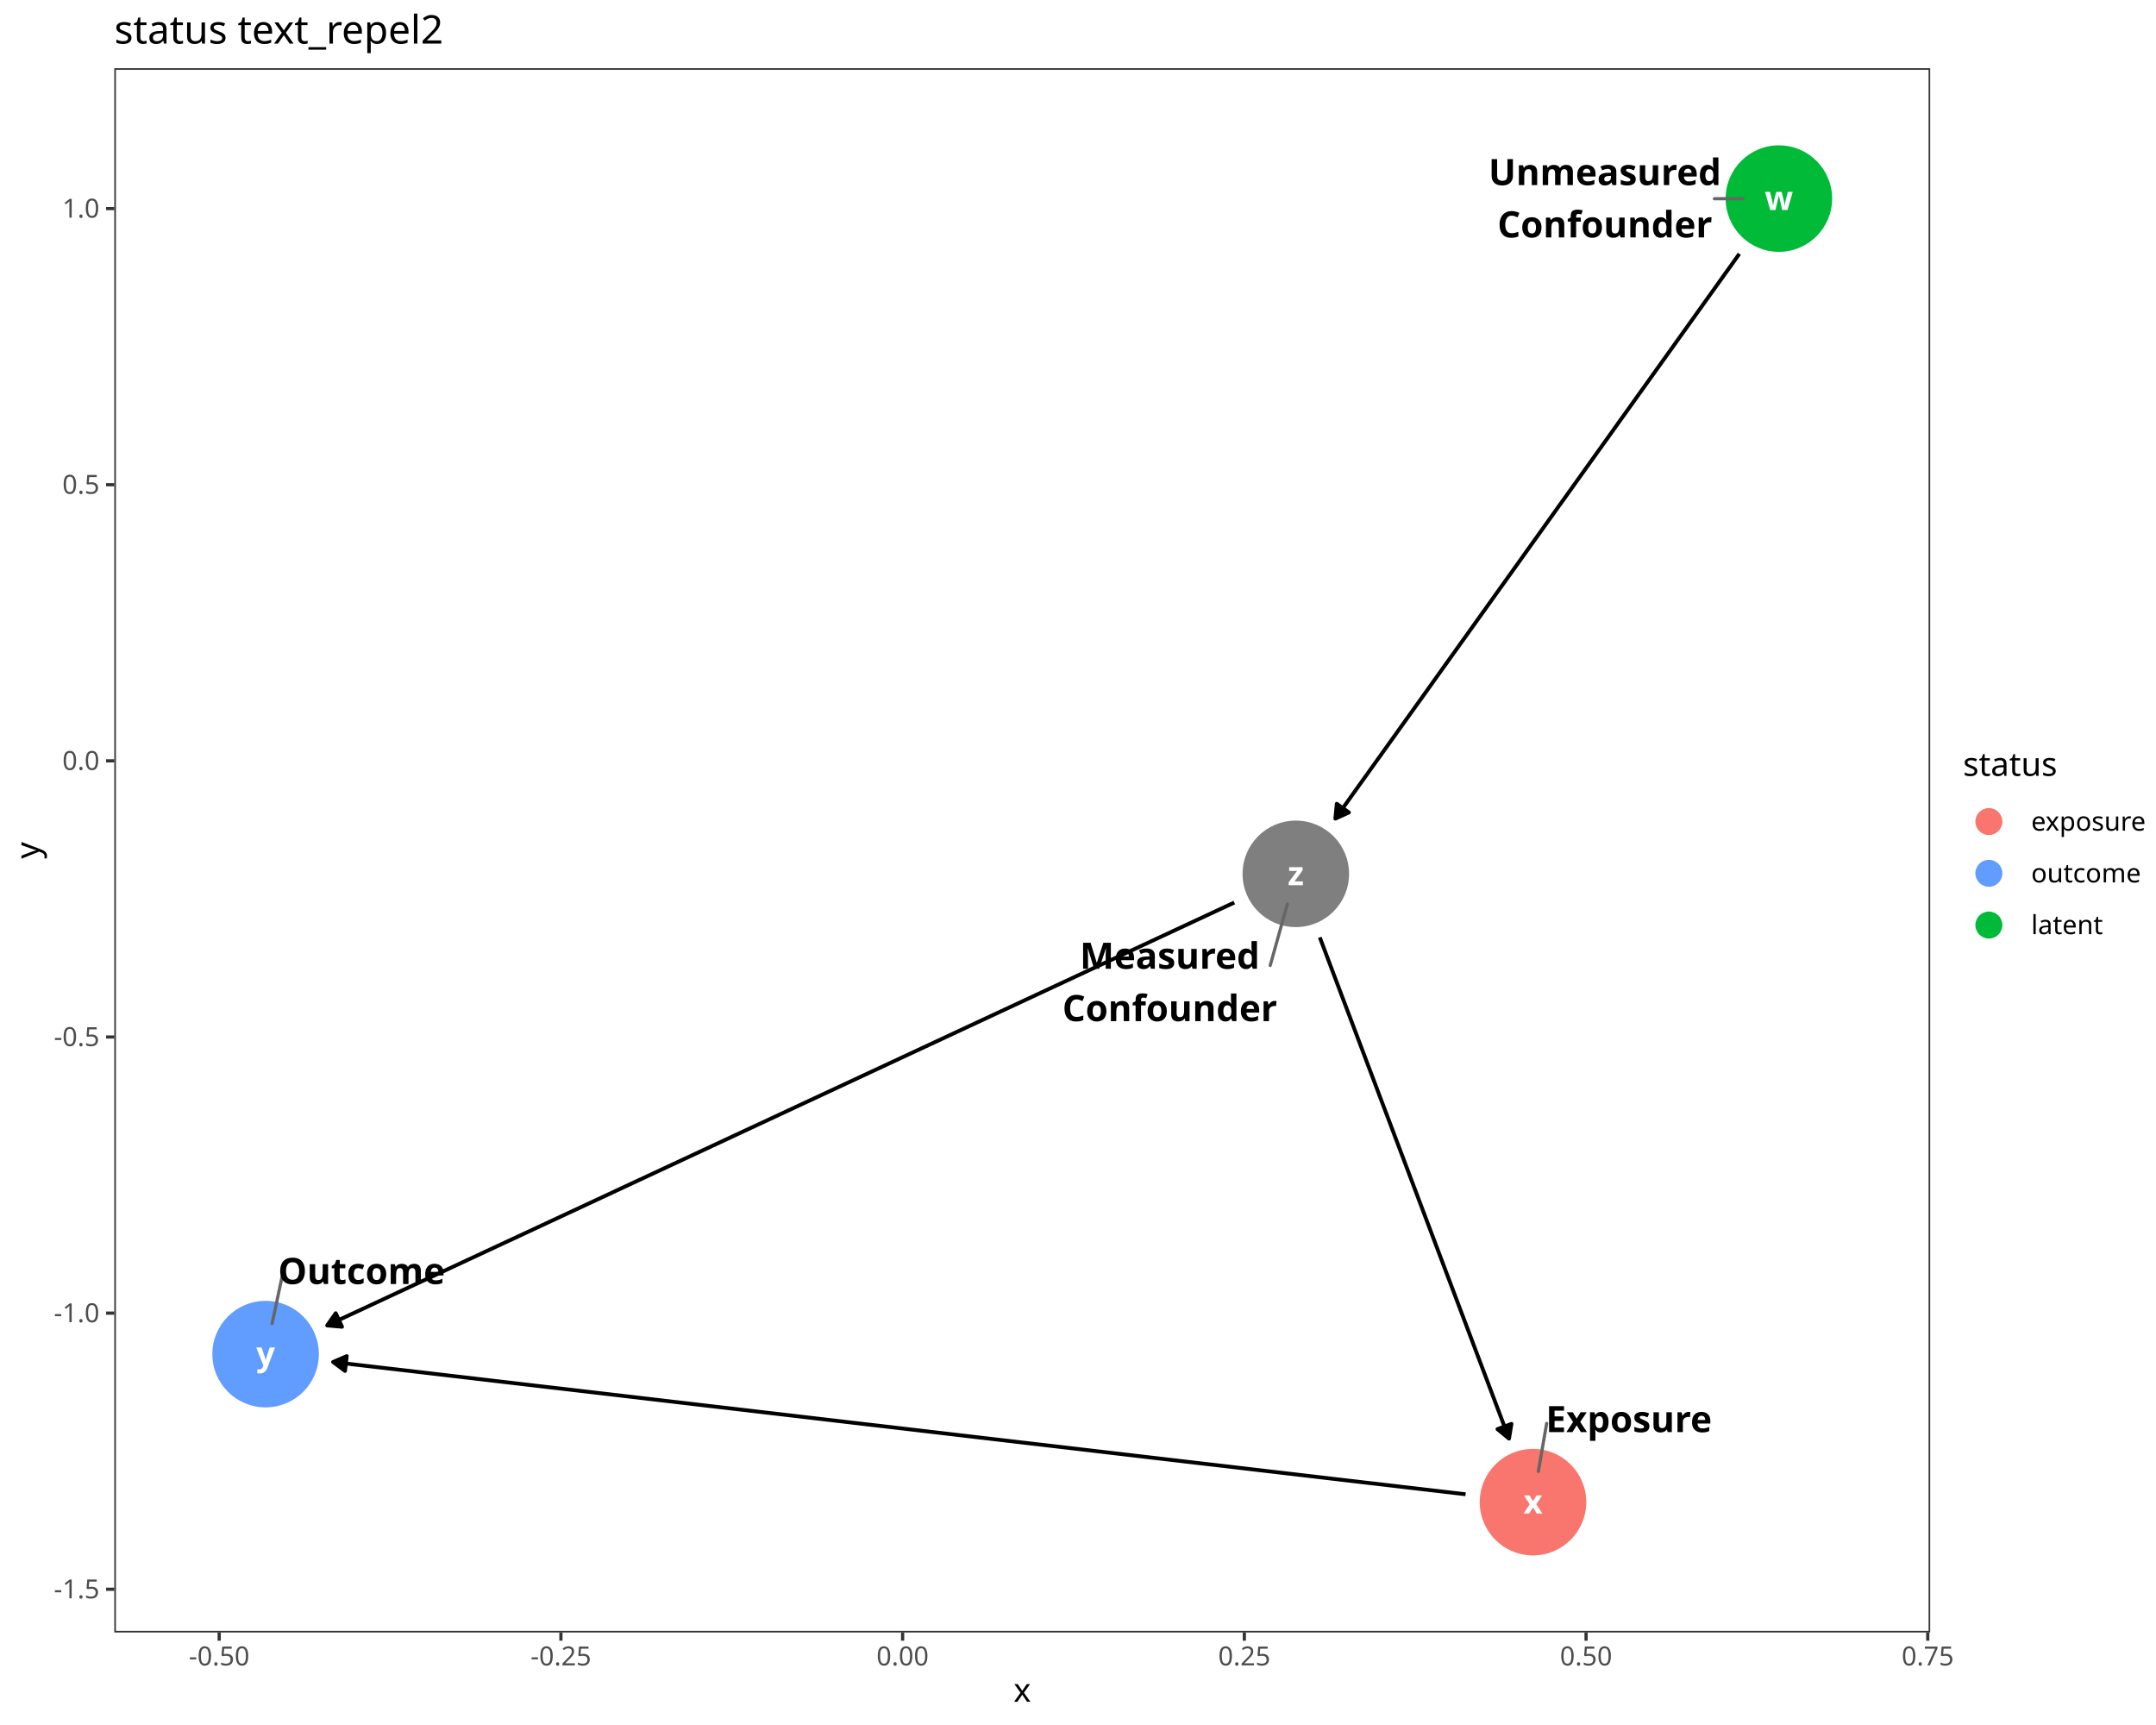
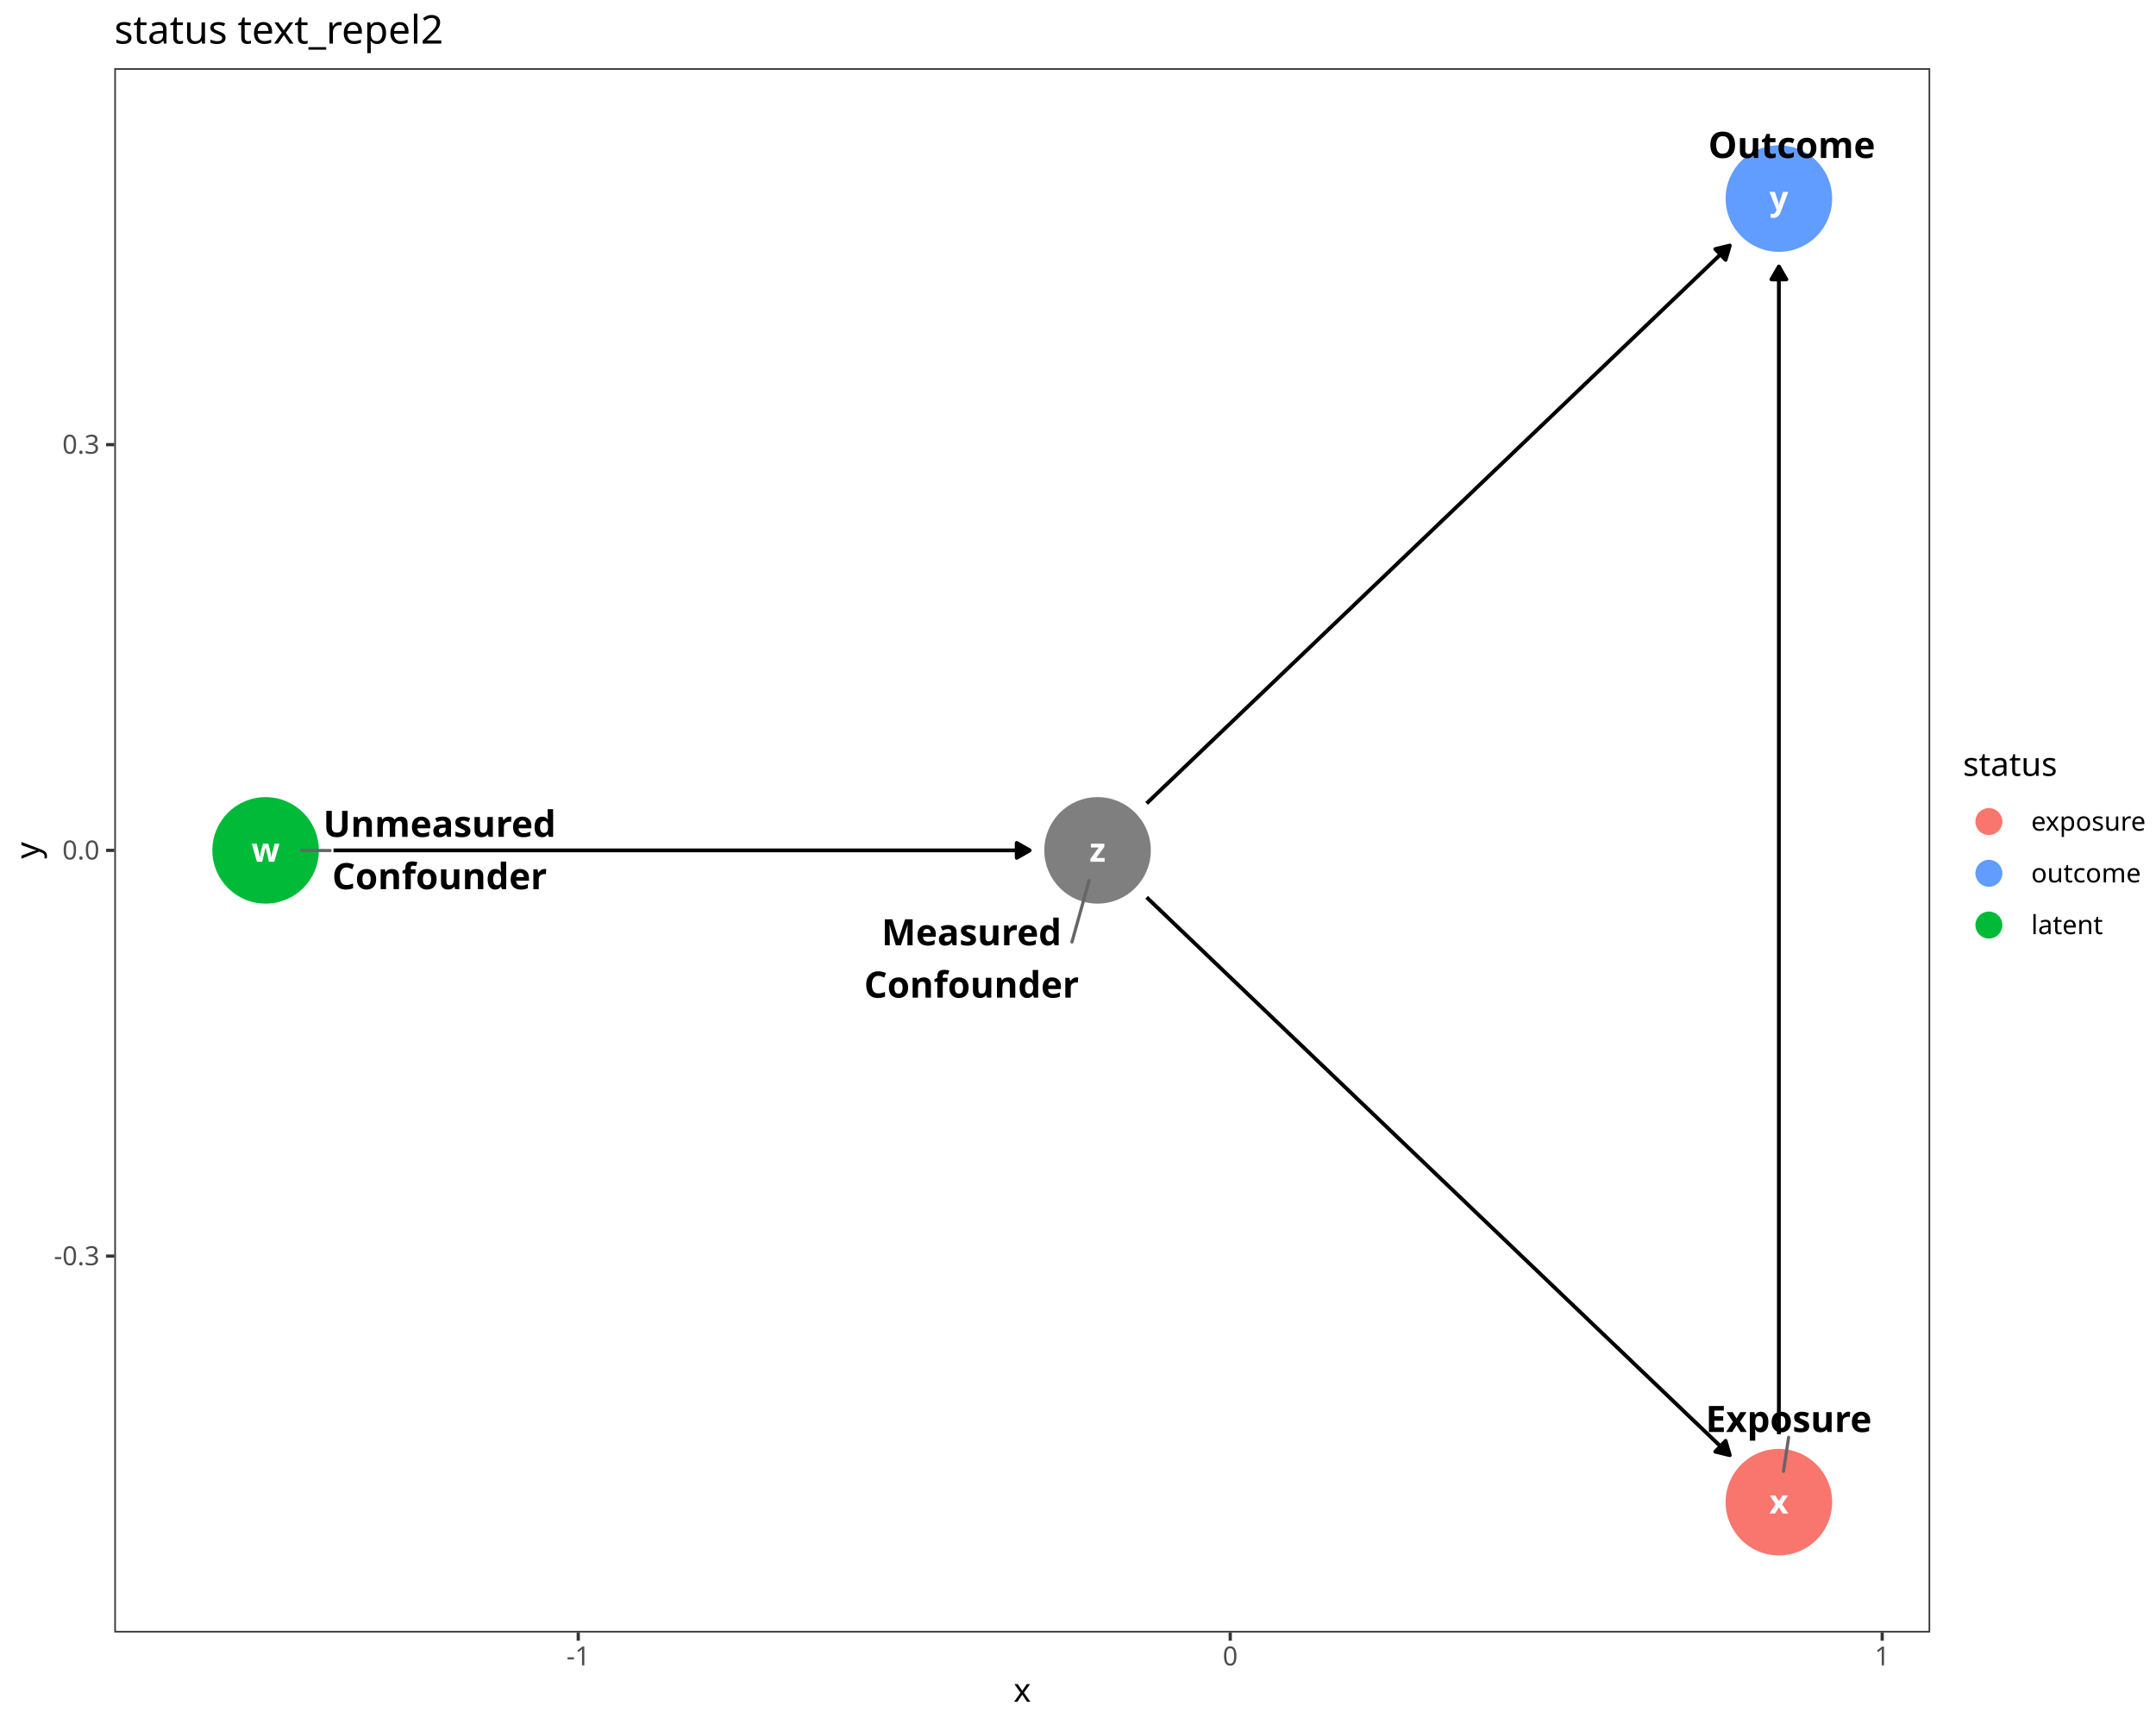
<svg xmlns="http://www.w3.org/2000/svg" class="svglite" data-engine-version="2.0" width="720.00pt" height="576.00pt" viewBox="0 0 720.00 576.00">
  <defs>
    <style type="text/css">
    .svglite line, .svglite polyline, .svglite polygon, .svglite path, .svglite rect, .svglite circle {
      fill: none;
      stroke: #000000;
      stroke-linecap: round;
      stroke-linejoin: round;
      stroke-miterlimit: 10.00;
    }
  </style>
  </defs>
  <rect width="100%" height="100%" style="stroke: none; fill: #FFFFFF;" />
  <defs>
    <clipPath id="cpMC4wMHw3MjAuMDB8MC4wMHw1NzYuMDA=">
      <rect x="0.00" y="0.00" width="720.00" height="576.00" />
    </clipPath>
  </defs>
  <g clip-path="url(#cpMC4wMHw3MjAuMDB8MC4wMHw1NzYuMDA=)">
    <rect x="0.00" y="0.00" width="720.00" height="576.00" style="stroke-width: 1.07; stroke: #FFFFFF; fill: #FFFFFF;" />
  </g>
  <defs>
    <clipPath id="cpMzguMTd8NjQ0LjU5fDIyLjc4fDU0NS4xMQ==">
      <rect x="38.17" y="22.78" width="606.42" height="522.33" />
    </clipPath>
  </defs>
  <g clip-path="url(#cpMzguMTd8NjQ0LjU5fDIyLjc4fDU0NS4xMQ==)">
    <rect x="38.17" y="22.78" width="606.42" height="522.33" style="stroke-width: 1.07; stroke: none; fill: #FFFFFF;" />
-     <circle cx="594.06" cy="66.31" r="17.43" style="stroke-width: 0.71; stroke: #00BA38; fill: #00BA38;" />
-     <circle cx="511.95" cy="501.59" r="17.43" style="stroke-width: 0.71; stroke: #F8766D; fill: #F8766D;" />
-     <circle cx="88.70" cy="452.16" r="17.43" style="stroke-width: 0.71; stroke: #619CFF; fill: #619CFF;" />
-     <circle cx="432.74" cy="291.79" r="17.43" style="stroke-width: 0.71; stroke: #7F7F7F; fill: #7F7F7F;" />
-     <polyline points="580.86,84.75 579.39,86.81 577.76,89.09 576.13,91.36 574.50,93.64 572.87,95.92 571.24,98.20 569.61,100.47 567.99,102.75 566.36,105.03 564.73,107.31 563.10,109.59 561.47,111.86 559.84,114.14 558.21,116.42 556.58,118.70 554.95,120.97 553.32,123.25 551.69,125.53 550.06,127.81 548.43,130.08 546.80,132.36 545.17,134.64 543.54,136.92 541.91,139.19 540.28,141.47 538.66,143.75 537.03,146.03 535.40,148.30 533.77,150.58 532.14,152.86 530.51,155.14 528.88,157.41 527.25,159.69 525.62,161.97 523.99,164.25 522.36,166.53 520.73,168.80 519.10,171.08 517.47,173.36 515.84,175.64 514.21,177.91 512.58,180.19 510.95,182.47 509.32,184.75 507.70,187.02 506.07,189.30 504.44,191.58 502.81,193.86 501.18,196.13 499.55,198.41 497.92,200.69 496.29,202.97 494.66,205.24 493.03,207.52 491.40,209.80 489.77,212.08 488.14,214.35 486.51,216.63 484.88,218.91 483.25,221.19 481.62,223.46 479.99,225.74 478.37,228.02 476.74,230.30 475.11,232.58 473.48,234.85 471.85,237.13 470.22,239.41 468.59,241.69 466.96,243.96 465.33,246.24 463.70,248.52 462.07,250.80 460.44,253.07 458.81,255.35 457.18,257.63 455.55,259.91 453.92,262.18 452.29,264.46 450.66,266.74 449.04,269.02 447.41,271.29 445.94,273.35 " style="stroke-width: 1.28; stroke-linecap: butt;" />
-     <polygon points="446.42,268.39 445.94,273.35 450.47,271.29 " style="stroke-width: 1.28; stroke-linecap: butt; fill: #000000;" />
-     <polyline points="489.43,498.95 486.30,498.59 482.03,498.09 477.75,497.59 473.48,497.09 469.20,496.59 464.92,496.09 460.65,495.59 456.37,495.10 452.10,494.60 447.82,494.10 443.55,493.60 439.27,493.10 435.00,492.60 430.72,492.10 426.45,491.60 422.17,491.10 417.90,490.60 413.62,490.10 409.35,489.60 405.07,489.10 400.80,488.61 396.52,488.11 392.25,487.61 387.97,487.11 383.70,486.61 379.42,486.11 375.14,485.61 370.87,485.11 366.59,484.61 362.32,484.11 358.04,483.61 353.77,483.11 349.49,482.61 345.22,482.12 340.94,481.62 336.67,481.12 332.39,480.62 328.12,480.12 323.84,479.62 319.57,479.12 315.29,478.62 311.02,478.12 306.74,477.62 302.47,477.12 298.19,476.62 293.92,476.12 289.64,475.63 285.36,475.13 281.09,474.63 276.81,474.13 272.54,473.63 268.26,473.13 263.99,472.63 259.71,472.13 255.44,471.63 251.16,471.13 246.89,470.63 242.61,470.13 238.34,469.64 234.06,469.14 229.79,468.64 225.51,468.14 221.24,467.64 216.96,467.14 212.69,466.64 208.41,466.14 204.14,465.64 199.86,465.14 195.58,464.64 191.31,464.14 187.03,463.64 182.76,463.15 178.48,462.65 174.21,462.15 169.93,461.65 165.66,461.15 161.38,460.65 157.11,460.15 152.83,459.65 148.56,459.15 144.28,458.65 140.01,458.15 135.73,457.65 131.46,457.15 127.18,456.66 122.91,456.16 118.63,455.66 114.36,455.16 111.23,454.79 " style="stroke-width: 1.28; stroke-linecap: butt;" />
-     <polygon points="115.80,452.82 111.23,454.79 115.22,457.77 " style="stroke-width: 1.28; stroke-linecap: butt; fill: #000000;" />
-     <polyline points="440.75,313.01 441.54,315.10 442.34,317.22 443.14,319.34 443.94,321.46 444.74,323.58 445.54,325.70 446.34,327.82 447.14,329.94 447.94,332.06 448.74,334.17 449.54,336.29 450.34,338.41 451.14,340.53 451.94,342.65 452.74,344.77 453.54,346.89 454.34,349.01 455.14,351.13 455.94,353.25 456.74,355.37 457.54,357.49 458.34,359.60 459.14,361.72 459.94,363.84 460.74,365.96 461.54,368.08 462.34,370.20 463.15,372.32 463.95,374.44 464.75,376.56 465.55,378.68 466.35,380.80 467.15,382.91 467.95,385.03 468.75,387.15 469.55,389.27 470.35,391.39 471.15,393.51 471.95,395.63 472.75,397.75 473.55,399.87 474.35,401.99 475.15,404.11 475.95,406.22 476.75,408.34 477.55,410.46 478.35,412.58 479.15,414.70 479.95,416.82 480.75,418.94 481.55,421.06 482.35,423.18 483.15,425.30 483.95,427.42 484.75,429.54 485.55,431.65 486.35,433.77 487.15,435.89 487.95,438.01 488.75,440.13 489.55,442.25 490.35,444.37 491.15,446.49 491.95,448.61 492.75,450.73 493.55,452.85 494.35,454.96 495.15,457.08 495.95,459.20 496.75,461.32 497.55,463.44 498.35,465.56 499.15,467.68 499.95,469.80 500.75,471.92 501.55,474.04 502.35,476.16 503.15,478.27 503.94,480.37 " style="stroke-width: 1.28; stroke-linecap: butt;" />
-     <polygon points="500.09,477.21 503.94,480.37 504.75,475.45 " style="stroke-width: 1.28; stroke-linecap: butt; fill: #000000;" />
-     <polyline points="412.19,301.37 411.89,301.51 408.41,303.13 404.94,304.75 401.46,306.37 397.99,307.99 394.51,309.61 391.04,311.23 387.56,312.85 384.09,314.47 380.61,316.09 377.14,317.71 373.66,319.33 370.19,320.95 366.71,322.57 363.24,324.19 359.76,325.81 356.29,327.43 352.81,329.05 349.34,330.67 345.86,332.29 342.39,333.91 338.91,335.53 335.44,337.15 331.96,338.77 328.49,340.39 325.01,342.01 321.54,343.63 318.06,345.25 314.59,346.87 311.11,348.49 307.64,350.11 304.16,351.73 300.69,353.35 297.21,354.97 293.74,356.59 290.26,358.21 286.79,359.83 283.31,361.45 279.84,363.07 276.36,364.69 272.89,366.31 269.41,367.93 265.93,369.55 262.46,371.17 258.98,372.79 255.51,374.41 252.03,376.03 248.56,377.65 245.08,379.27 241.61,380.89 238.13,382.51 234.66,384.13 231.18,385.75 227.71,387.37 224.23,388.99 220.76,390.61 217.28,392.23 213.81,393.85 210.33,395.47 206.86,397.09 203.38,398.71 199.91,400.33 196.43,401.95 192.96,403.57 189.48,405.19 186.01,406.81 182.53,408.43 179.06,410.05 175.58,411.67 172.11,413.29 168.63,414.90 165.16,416.52 161.68,418.14 158.21,419.76 154.73,421.38 151.26,423.00 147.78,424.62 144.31,426.24 140.83,427.86 137.36,429.48 133.88,431.10 130.41,432.72 126.93,434.34 123.46,435.96 119.98,437.58 116.50,439.20 113.03,440.82 109.55,442.44 109.26,442.58 " style="stroke-width: 1.28; stroke-linecap: butt;" />
-     <polygon points="112.12,438.50 109.26,442.58 114.22,443.02 " style="stroke-width: 1.28; stroke-linecap: butt; fill: #000000;" />
-     <text x="594.06" y="70.11" text-anchor="middle" style="font-size: 11.04px; font-weight: bold; fill: #FFFFFF; font-family: sans;" textLength="7.98px" lengthAdjust="spacingAndGlyphs">w</text>
-     <text x="511.95" y="505.38" text-anchor="middle" style="font-size: 11.04px; font-weight: bold; fill: #FFFFFF; font-family: sans;" textLength="5.52px" lengthAdjust="spacingAndGlyphs">x</text>
-     <text x="88.70" y="455.96" text-anchor="middle" style="font-size: 11.04px; font-weight: bold; fill: #FFFFFF; font-family: sans;" textLength="5.52px" lengthAdjust="spacingAndGlyphs">y</text>
-     <text x="432.74" y="295.59" text-anchor="middle" style="font-size: 11.04px; font-weight: bold; fill: #FFFFFF; font-family: sans;" textLength="5.52px" lengthAdjust="spacingAndGlyphs">z</text>
-     <line x1="572.53" y1="66.36" x2="582.02" y2="66.34" style="stroke-width: 1.07; stroke: #666666;" />
-     <line x1="516.51" y1="475.29" x2="513.73" y2="491.33" style="stroke-width: 1.07; stroke: #666666;" />
-     <line x1="94.30" y1="425.82" x2="90.87" y2="441.96" style="stroke-width: 1.07; stroke: #666666;" />
-     <line x1="424.19" y1="322.38" x2="429.92" y2="301.87" style="stroke-width: 1.07; stroke: #666666;" />
-     <text x="535.96" y="61.80" text-anchor="middle" style="font-size: 12.14px; font-weight: bold; font-family: sans;" textLength="69.54px" lengthAdjust="spacingAndGlyphs">Unmeasured</text>
-     <text x="535.96" y="79.28" text-anchor="middle" style="font-size: 12.14px; font-weight: bold; font-family: sans;" textLength="63.47px" lengthAdjust="spacingAndGlyphs">Confounder</text>
-     <text x="543.96" y="478.20" text-anchor="middle" style="font-size: 12.14px; font-weight: bold; font-family: sans;" textLength="51.32px" lengthAdjust="spacingAndGlyphs">Exposure</text>
-     <text x="120.75" y="428.75" text-anchor="middle" style="font-size: 12.14px; font-weight: bold; font-family: sans;" textLength="49.28px" lengthAdjust="spacingAndGlyphs">Outcome</text>
-     <text x="390.66" y="323.48" text-anchor="middle" style="font-size: 12.14px; font-weight: bold; font-family: sans;" textLength="54.01px" lengthAdjust="spacingAndGlyphs">Measured</text>
-     <text x="390.66" y="340.97" text-anchor="middle" style="font-size: 12.14px; font-weight: bold; font-family: sans;" textLength="63.47px" lengthAdjust="spacingAndGlyphs">Confounder</text>
+     <circle cx="88.70" cy="283.95" r="17.43" style="stroke-width: 0.71; stroke: #00BA38; fill: #00BA38;" />
+     <circle cx="594.06" cy="501.59" r="17.43" style="stroke-width: 0.71; stroke: #F8766D; fill: #F8766D;" />
+     <circle cx="594.06" cy="66.31" r="17.43" style="stroke-width: 0.71; stroke: #619CFF; fill: #619CFF;" />
+     <circle cx="366.53" cy="283.95" r="17.43" style="stroke-width: 0.71; stroke: #7F7F7F; fill: #7F7F7F;" />
+     <polyline points="111.38,283.95 113.96,283.95 116.77,283.95 119.57,283.95 122.38,283.95 125.19,283.95 127.99,283.95 130.80,283.95 133.61,283.95 136.41,283.95 139.22,283.95 142.02,283.95 144.83,283.95 147.64,283.95 150.44,283.95 153.25,283.95 156.06,283.95 158.86,283.95 161.67,283.95 164.48,283.95 167.28,283.95 170.09,283.95 172.89,283.95 175.70,283.95 178.51,283.95 181.31,283.95 184.12,283.95 186.93,283.95 189.73,283.95 192.54,283.95 195.35,283.95 198.15,283.95 200.96,283.95 203.76,283.95 206.57,283.95 209.38,283.95 212.18,283.95 214.99,283.95 217.80,283.95 220.60,283.95 223.41,283.95 226.21,283.95 229.02,283.95 231.83,283.95 234.63,283.95 237.44,283.95 240.25,283.95 243.05,283.95 245.86,283.95 248.67,283.95 251.47,283.95 254.28,283.95 257.08,283.95 259.89,283.95 262.70,283.95 265.50,283.95 268.31,283.95 271.12,283.95 273.92,283.95 276.73,283.95 279.54,283.95 282.34,283.95 285.15,283.95 287.95,283.95 290.76,283.95 293.57,283.95 296.37,283.95 299.18,283.95 301.99,283.95 304.79,283.95 307.60,283.95 310.41,283.95 313.21,283.95 316.02,283.95 318.82,283.95 321.63,283.95 324.44,283.95 327.24,283.95 330.05,283.95 332.86,283.95 335.66,283.95 338.47,283.95 341.28,283.95 343.86,283.95 " style="stroke-width: 1.28; stroke-linecap: butt;" />
+     <polygon points="339.54,286.44 343.86,283.95 339.54,281.46 " style="stroke-width: 1.28; stroke-linecap: butt; fill: #000000;" />
+     <polyline points="594.06,478.91 594.06,475.20 594.06,470.81 594.06,466.41 594.06,462.01 594.06,457.62 594.06,453.22 594.06,448.82 594.06,444.43 594.06,440.03 594.06,435.63 594.06,431.24 594.06,426.84 594.06,422.44 594.06,418.05 594.06,413.65 594.06,409.25 594.06,404.86 594.06,400.46 594.06,396.06 594.06,391.67 594.06,387.27 594.06,382.87 594.06,378.48 594.06,374.08 594.06,369.68 594.06,365.29 594.06,360.89 594.06,356.49 594.06,352.10 594.06,347.70 594.06,343.30 594.06,338.91 594.06,334.51 594.06,330.11 594.06,325.72 594.06,321.32 594.06,316.92 594.06,312.53 594.06,308.13 594.06,303.73 594.06,299.34 594.06,294.94 594.06,290.54 594.06,286.15 594.06,281.75 594.06,277.35 594.06,272.96 594.06,268.56 594.06,264.16 594.06,259.77 594.06,255.37 594.06,250.97 594.06,246.58 594.06,242.18 594.06,237.78 594.06,233.39 594.06,228.99 594.06,224.59 594.06,220.20 594.06,215.80 594.06,211.40 594.06,207.01 594.06,202.61 594.06,198.21 594.06,193.82 594.06,189.42 594.06,185.02 594.06,180.63 594.06,176.23 594.06,171.83 594.06,167.44 594.06,163.04 594.06,158.64 594.06,154.25 594.06,149.85 594.06,145.45 594.06,141.05 594.06,136.66 594.06,132.26 594.06,127.86 594.06,123.47 594.06,119.07 594.06,114.67 594.06,110.28 594.06,105.88 594.06,101.48 594.06,97.09 594.06,92.69 594.06,88.99 " style="stroke-width: 1.28; stroke-linecap: butt;" />
+     <polygon points="596.55,93.30 594.06,88.99 591.57,93.30 " style="stroke-width: 1.28; stroke-linecap: butt; fill: #000000;" />
+     <polyline points="382.92,299.62 384.92,301.53 387.22,303.73 389.51,305.93 391.81,308.13 394.11,310.33 396.41,312.53 398.71,314.72 401.01,316.92 403.30,319.12 405.60,321.32 407.90,323.52 410.20,325.72 412.50,327.92 414.79,330.11 417.09,332.31 419.39,334.51 421.69,336.71 423.99,338.91 426.29,341.11 428.58,343.30 430.88,345.50 433.18,347.70 435.48,349.90 437.78,352.10 440.08,354.30 442.37,356.49 444.67,358.69 446.97,360.89 449.27,363.09 451.57,365.29 453.86,367.49 456.16,369.68 458.46,371.88 460.76,374.08 463.06,376.28 465.36,378.48 467.65,380.68 469.95,382.87 472.25,385.07 474.55,387.27 476.85,389.47 479.15,391.67 481.44,393.87 483.74,396.06 486.04,398.26 488.34,400.46 490.64,402.66 492.93,404.86 495.23,407.06 497.53,409.25 499.83,411.45 502.13,413.65 504.43,415.85 506.72,418.05 509.02,420.25 511.32,422.44 513.62,424.64 515.92,426.84 518.22,429.04 520.51,431.24 522.81,433.44 525.11,435.63 527.41,437.83 529.71,440.03 532.00,442.23 534.30,444.43 536.60,446.63 538.90,448.82 541.20,451.02 543.50,453.22 545.79,455.42 548.09,457.62 550.39,459.82 552.69,462.01 554.99,464.21 557.29,466.41 559.58,468.61 561.88,470.81 564.18,473.01 566.48,475.20 568.78,477.40 571.07,479.60 573.37,481.80 575.67,484.00 577.67,485.91 " style="stroke-width: 1.28; stroke-linecap: butt;" />
+     <polygon points="572.83,484.73 577.67,485.91 576.27,481.13 " style="stroke-width: 1.28; stroke-linecap: butt; fill: #000000;" />
+     <polyline points="382.92,268.27 384.92,266.36 387.22,264.16 389.51,261.96 391.81,259.77 394.11,257.57 396.41,255.37 398.71,253.17 401.01,250.97 403.30,248.77 405.60,246.58 407.90,244.38 410.20,242.18 412.50,239.98 414.79,237.78 417.09,235.58 419.39,233.39 421.69,231.19 423.99,228.99 426.29,226.79 428.58,224.59 430.88,222.39 433.18,220.20 435.48,218.00 437.78,215.80 440.08,213.60 442.37,211.40 444.67,209.20 446.97,207.01 449.27,204.81 451.57,202.61 453.86,200.41 456.16,198.21 458.46,196.01 460.76,193.82 463.06,191.62 465.36,189.42 467.65,187.22 469.95,185.02 472.25,182.82 474.55,180.63 476.85,178.43 479.15,176.23 481.44,174.03 483.74,171.83 486.04,169.63 488.34,167.44 490.64,165.24 492.93,163.04 495.23,160.84 497.53,158.64 499.83,156.44 502.13,154.25 504.43,152.05 506.72,149.85 509.02,147.65 511.32,145.45 513.62,143.25 515.92,141.05 518.22,138.86 520.51,136.66 522.81,134.46 525.11,132.26 527.41,130.06 529.71,127.86 532.00,125.67 534.30,123.47 536.60,121.27 538.90,119.07 541.20,116.87 543.50,114.67 545.79,112.48 548.09,110.28 550.39,108.08 552.69,105.88 554.99,103.68 557.29,101.48 559.58,99.29 561.88,97.09 564.18,94.89 566.48,92.69 568.78,90.49 571.07,88.29 573.37,86.10 575.67,83.90 577.67,81.99 " style="stroke-width: 1.28; stroke-linecap: butt;" />
+     <polygon points="576.27,86.77 577.67,81.99 572.83,83.17 " style="stroke-width: 1.28; stroke-linecap: butt; fill: #000000;" />
+     <text x="88.70" y="287.75" text-anchor="middle" style="font-size: 11.04px; font-weight: bold; fill: #FFFFFF; font-family: sans;" textLength="7.98px" lengthAdjust="spacingAndGlyphs">w</text>
+     <text x="594.06" y="505.38" text-anchor="middle" style="font-size: 11.04px; font-weight: bold; fill: #FFFFFF; font-family: sans;" textLength="5.52px" lengthAdjust="spacingAndGlyphs">x</text>
+     <text x="594.06" y="70.11" text-anchor="middle" style="font-size: 11.04px; font-weight: bold; fill: #FFFFFF; font-family: sans;" textLength="5.52px" lengthAdjust="spacingAndGlyphs">y</text>
+     <text x="366.53" y="287.75" text-anchor="middle" style="font-size: 11.04px; font-weight: bold; fill: #FFFFFF; font-family: sans;" textLength="5.52px" lengthAdjust="spacingAndGlyphs">z</text>
+     <line x1="110.23" y1="284.00" x2="100.74" y2="283.98" style="stroke-width: 1.07; stroke: #666666;" />
+     <line x1="597.31" y1="479.95" x2="595.60" y2="491.30" style="stroke-width: 1.07; stroke: #666666;" />
+     <line x1="357.98" y1="314.54" x2="363.71" y2="294.03" style="stroke-width: 1.07; stroke: #666666;" />
+     <text x="146.80" y="279.44" text-anchor="middle" style="font-size: 12.14px; font-weight: bold; font-family: sans;" textLength="69.54px" lengthAdjust="spacingAndGlyphs">Unmeasured</text>
+     <text x="146.80" y="296.92" text-anchor="middle" style="font-size: 12.14px; font-weight: bold; font-family: sans;" textLength="63.47px" lengthAdjust="spacingAndGlyphs">Confounder</text>
+     <text x="597.33" y="478.15" text-anchor="middle" style="font-size: 12.14px; font-weight: bold; font-family: sans;" textLength="51.32px" lengthAdjust="spacingAndGlyphs">Exposure</text>
+     <text x="598.35" y="52.74" text-anchor="middle" style="font-size: 12.14px; font-weight: bold; font-family: sans;" textLength="49.28px" lengthAdjust="spacingAndGlyphs">Outcome</text>
+     <text x="324.45" y="315.64" text-anchor="middle" style="font-size: 12.14px; font-weight: bold; font-family: sans;" textLength="54.01px" lengthAdjust="spacingAndGlyphs">Measured</text>
+     <text x="324.45" y="333.12" text-anchor="middle" style="font-size: 12.14px; font-weight: bold; font-family: sans;" textLength="63.47px" lengthAdjust="spacingAndGlyphs">Confounder</text>
    <rect x="38.17" y="22.78" width="606.42" height="522.33" style="stroke-width: 1.07; stroke: #333333;" />
  </g>
  <g clip-path="url(#cpMC4wMHw3MjAuMDB8MC4wMHw1NzYuMDA=)">
-     <text x="33.24" y="533.70" text-anchor="end" style="font-size: 8.80px; fill: #4D4D4D; font-family: sans;" textLength="15.16px" lengthAdjust="spacingAndGlyphs">-1.5</text>
-     <text x="33.24" y="441.50" text-anchor="end" style="font-size: 8.80px; fill: #4D4D4D; font-family: sans;" textLength="15.16px" lengthAdjust="spacingAndGlyphs">-1.0</text>
-     <text x="33.24" y="349.29" text-anchor="end" style="font-size: 8.80px; fill: #4D4D4D; font-family: sans;" textLength="15.16px" lengthAdjust="spacingAndGlyphs">-0.5</text>
-     <text x="33.24" y="257.09" text-anchor="end" style="font-size: 8.80px; fill: #4D4D4D; font-family: sans;" textLength="12.23px" lengthAdjust="spacingAndGlyphs">0.0</text>
-     <text x="33.24" y="164.88" text-anchor="end" style="font-size: 8.80px; fill: #4D4D4D; font-family: sans;" textLength="12.23px" lengthAdjust="spacingAndGlyphs">0.5</text>
-     <text x="33.24" y="72.67" text-anchor="end" style="font-size: 8.80px; fill: #4D4D4D; font-family: sans;" textLength="12.23px" lengthAdjust="spacingAndGlyphs">1.0</text>
-     <polyline points="35.43,530.67 38.17,530.67 " style="stroke-width: 1.07; stroke: #333333; stroke-linecap: butt;" />
-     <polyline points="35.43,438.47 38.17,438.47 " style="stroke-width: 1.07; stroke: #333333; stroke-linecap: butt;" />
-     <polyline points="35.43,346.26 38.17,346.26 " style="stroke-width: 1.07; stroke: #333333; stroke-linecap: butt;" />
-     <polyline points="35.43,254.06 38.17,254.06 " style="stroke-width: 1.07; stroke: #333333; stroke-linecap: butt;" />
-     <polyline points="35.43,161.85 38.17,161.85 " style="stroke-width: 1.07; stroke: #333333; stroke-linecap: butt;" />
-     <polyline points="35.43,69.65 38.17,69.65 " style="stroke-width: 1.07; stroke: #333333; stroke-linecap: butt;" />
-     <polyline points="73.20,547.85 73.20,545.11 " style="stroke-width: 1.07; stroke: #333333; stroke-linecap: butt;" />
-     <polyline points="187.32,547.85 187.32,545.11 " style="stroke-width: 1.07; stroke: #333333; stroke-linecap: butt;" />
-     <polyline points="301.43,547.85 301.43,545.11 " style="stroke-width: 1.07; stroke: #333333; stroke-linecap: butt;" />
-     <polyline points="415.55,547.85 415.55,545.11 " style="stroke-width: 1.07; stroke: #333333; stroke-linecap: butt;" />
-     <polyline points="529.67,547.85 529.67,545.11 " style="stroke-width: 1.07; stroke: #333333; stroke-linecap: butt;" />
-     <polyline points="643.78,547.85 643.78,545.11 " style="stroke-width: 1.07; stroke: #333333; stroke-linecap: butt;" />
-     <text x="73.20" y="556.10" text-anchor="middle" style="font-size: 8.80px; fill: #4D4D4D; font-family: sans;" textLength="20.06px" lengthAdjust="spacingAndGlyphs">-0.50</text>
-     <text x="187.32" y="556.10" text-anchor="middle" style="font-size: 8.80px; fill: #4D4D4D; font-family: sans;" textLength="20.06px" lengthAdjust="spacingAndGlyphs">-0.25</text>
-     <text x="301.43" y="556.10" text-anchor="middle" style="font-size: 8.80px; fill: #4D4D4D; font-family: sans;" textLength="17.13px" lengthAdjust="spacingAndGlyphs">0.00</text>
-     <text x="415.55" y="556.10" text-anchor="middle" style="font-size: 8.80px; fill: #4D4D4D; font-family: sans;" textLength="17.13px" lengthAdjust="spacingAndGlyphs">0.25</text>
-     <text x="529.67" y="556.10" text-anchor="middle" style="font-size: 8.80px; fill: #4D4D4D; font-family: sans;" textLength="17.13px" lengthAdjust="spacingAndGlyphs">0.50</text>
-     <text x="643.78" y="556.10" text-anchor="middle" style="font-size: 8.80px; fill: #4D4D4D; font-family: sans;" textLength="17.13px" lengthAdjust="spacingAndGlyphs">0.75</text>
+     <text x="33.24" y="422.46" text-anchor="end" style="font-size: 8.80px; fill: #4D4D4D; font-family: sans;" textLength="15.16px" lengthAdjust="spacingAndGlyphs">-0.3</text>
+     <text x="33.24" y="286.98" text-anchor="end" style="font-size: 8.80px; fill: #4D4D4D; font-family: sans;" textLength="12.23px" lengthAdjust="spacingAndGlyphs">0.0</text>
+     <text x="33.24" y="151.49" text-anchor="end" style="font-size: 8.80px; fill: #4D4D4D; font-family: sans;" textLength="12.23px" lengthAdjust="spacingAndGlyphs">0.3</text>
+     <polyline points="35.43,419.43 38.17,419.43 " style="stroke-width: 1.07; stroke: #333333; stroke-linecap: butt;" />
+     <polyline points="35.43,283.95 38.17,283.95 " style="stroke-width: 1.07; stroke: #333333; stroke-linecap: butt;" />
+     <polyline points="35.43,148.47 38.17,148.47 " style="stroke-width: 1.07; stroke: #333333; stroke-linecap: butt;" />
+     <polyline points="193.11,547.85 193.11,545.11 " style="stroke-width: 1.07; stroke: #333333; stroke-linecap: butt;" />
+     <polyline points="410.84,547.85 410.84,545.11 " style="stroke-width: 1.07; stroke: #333333; stroke-linecap: butt;" />
+     <polyline points="628.56,547.85 628.56,545.11 " style="stroke-width: 1.07; stroke: #333333; stroke-linecap: butt;" />
+     <text x="193.11" y="556.10" text-anchor="middle" style="font-size: 8.80px; fill: #4D4D4D; font-family: sans;" textLength="7.82px" lengthAdjust="spacingAndGlyphs">-1</text>
+     <text x="410.84" y="556.10" text-anchor="middle" style="font-size: 8.80px; fill: #4D4D4D; font-family: sans;" textLength="4.89px" lengthAdjust="spacingAndGlyphs">0</text>
+     <text x="628.56" y="556.10" text-anchor="middle" style="font-size: 8.80px; fill: #4D4D4D; font-family: sans;" textLength="4.89px" lengthAdjust="spacingAndGlyphs">1</text>
    <text x="341.38" y="568.24" text-anchor="middle" style="font-size: 11.00px; font-family: sans;" textLength="5.50px" lengthAdjust="spacingAndGlyphs">x</text>
    <text transform="translate(13.05,283.95) rotate(-90)" text-anchor="middle" style="font-size: 11.00px; font-family: sans;" textLength="5.50px" lengthAdjust="spacingAndGlyphs">y</text>
    <rect x="655.55" y="250.36" width="58.97" height="67.17" style="stroke-width: 1.07; stroke: none; fill: #FFFFFF;" />
    <text x="655.55" y="259.07" style="font-size: 11.00px; font-family: sans;" textLength="29.36px" lengthAdjust="spacingAndGlyphs">status</text>
    <rect x="655.55" y="265.69" width="17.28" height="17.28" style="stroke-width: 1.07; stroke: none; fill: #FFFFFF;" />
    <circle cx="664.19" cy="274.33" r="4.27" style="stroke-width: 0.47; stroke: #F8766D; fill: #F8766D;" />
    <rect x="655.55" y="282.97" width="17.28" height="17.28" style="stroke-width: 1.07; stroke: none; fill: #FFFFFF;" />
    <circle cx="664.19" cy="291.61" r="4.27" style="stroke-width: 0.47; stroke: #619CFF; fill: #619CFF;" />
    <rect x="655.55" y="300.25" width="17.28" height="17.28" style="stroke-width: 1.07; stroke: none; fill: #FFFFFF;" />
    <circle cx="664.19" cy="308.89" r="4.27" style="stroke-width: 0.47; stroke: #00BA38; fill: #00BA38;" />
    <text x="678.31" y="277.36" style="font-size: 8.80px; font-family: sans;" textLength="36.21px" lengthAdjust="spacingAndGlyphs">exposure</text>
    <text x="678.31" y="294.64" style="font-size: 8.80px; font-family: sans;" textLength="33.76px" lengthAdjust="spacingAndGlyphs">outcome</text>
    <text x="678.31" y="311.92" style="font-size: 8.80px; font-family: sans;" textLength="21.53px" lengthAdjust="spacingAndGlyphs">latent</text>
    <text x="38.17" y="14.56" style="font-size: 13.20px; font-family: sans;" textLength="104.21px" lengthAdjust="spacingAndGlyphs">status text_repel2</text>
  </g>
</svg>
